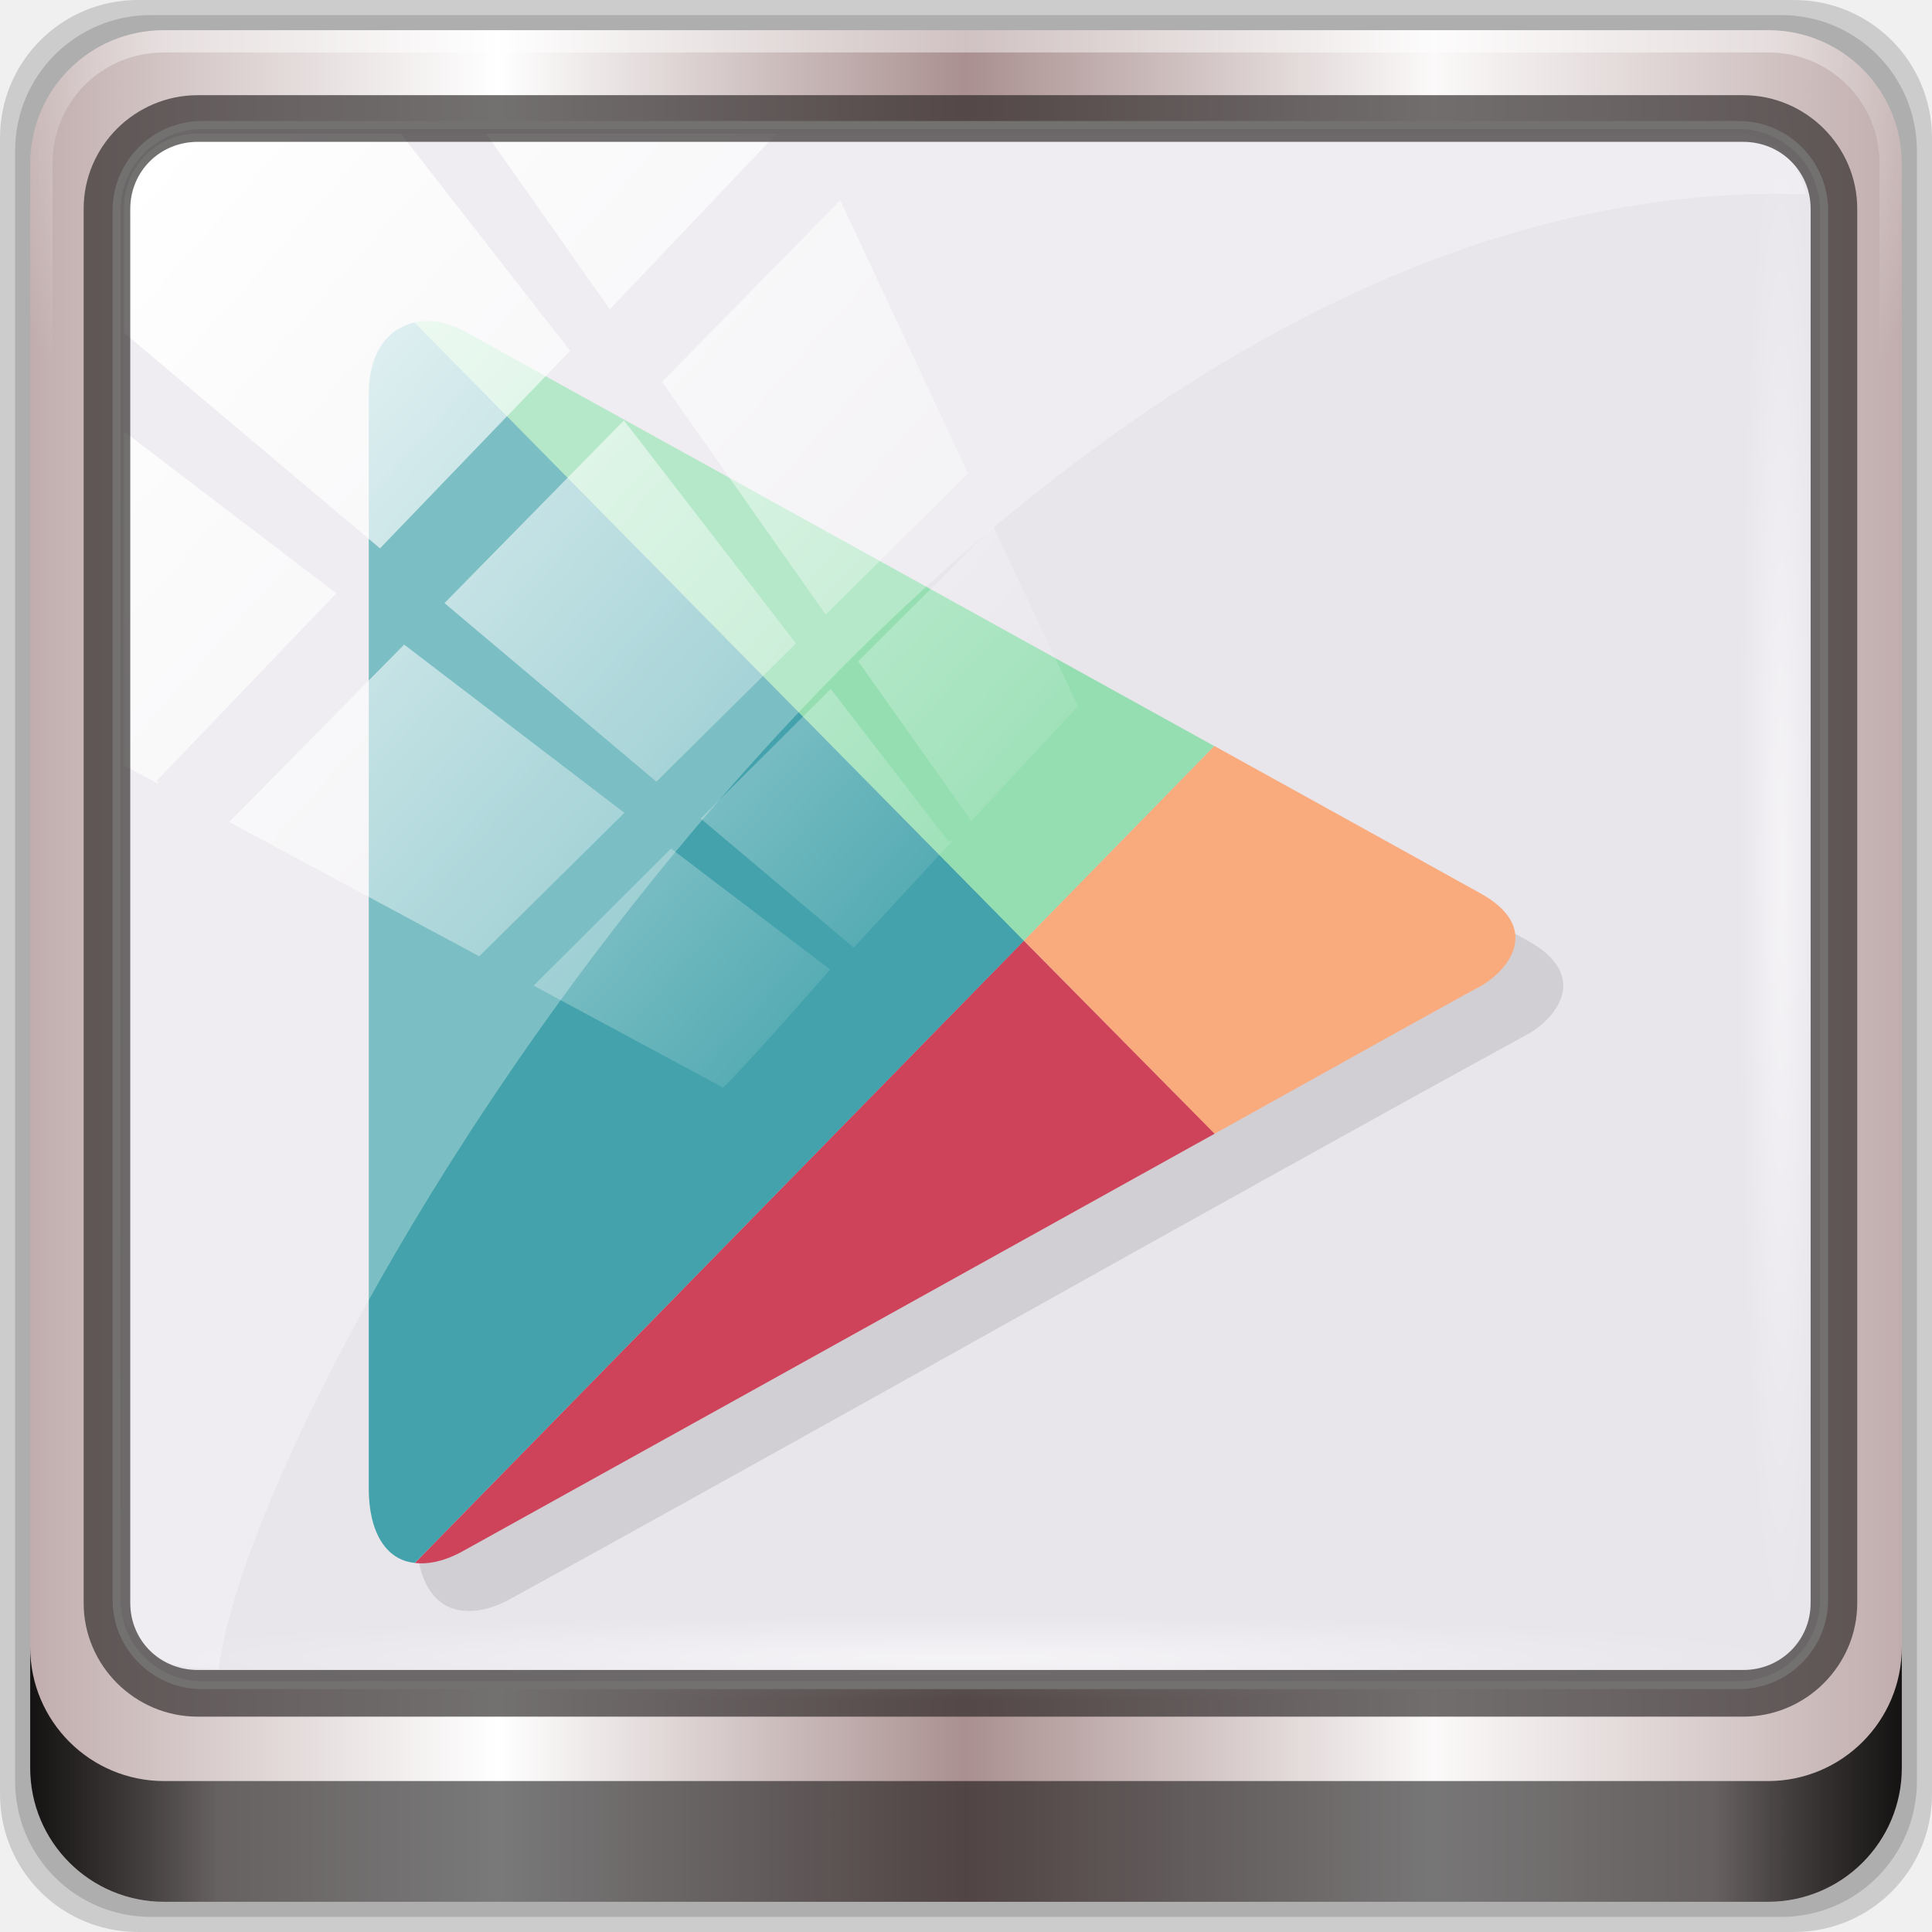
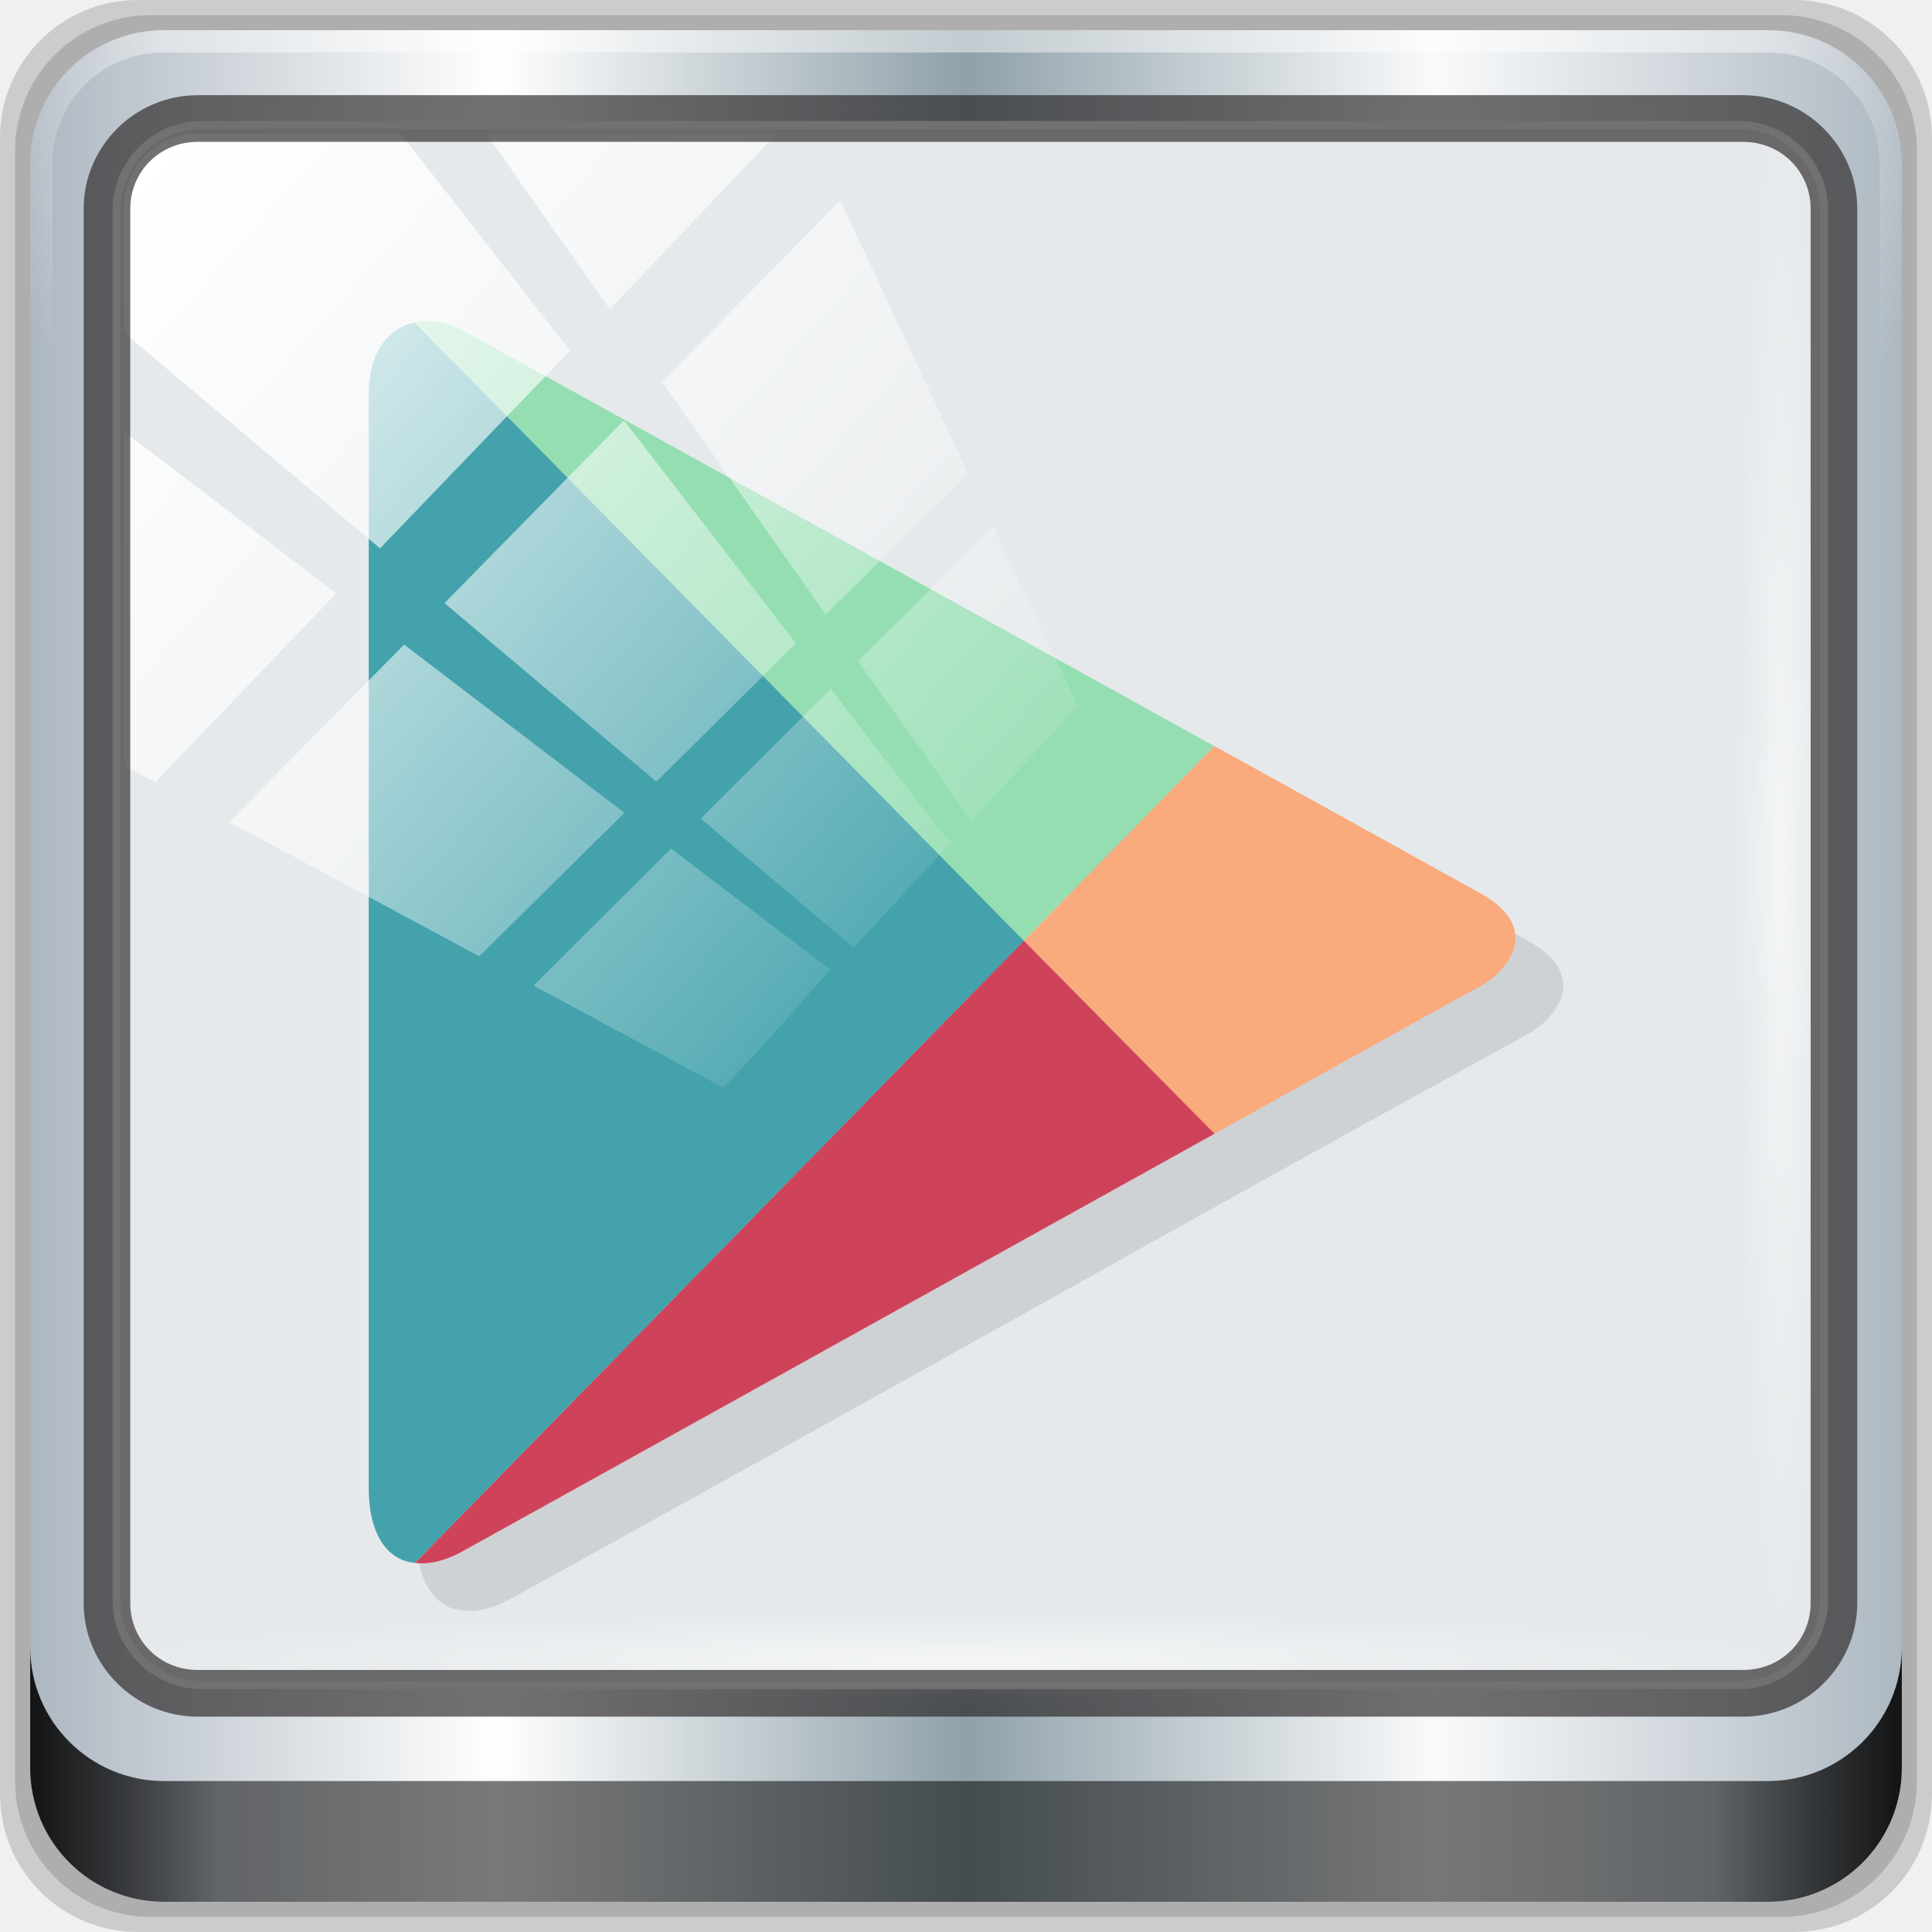
<svg xmlns="http://www.w3.org/2000/svg" xmlns:xlink="http://www.w3.org/1999/xlink" viewBox="0 0 96 96" version="1.1" id="svg51" width="96" height="96">
  <defs id="defs7">
    <linearGradient id="linearGradient3764" x1="1" x2="47" gradientUnits="userSpaceOnUse" gradientTransform="rotate(-90,24,24)">
      <stop style="stop-color:#e4e4e4;stop-opacity:1" id="stop2" />
      <stop offset="1" style="stop-color:#eee;stop-opacity:1" id="stop4" />
    </linearGradient>
    <linearGradient gradientTransform="rotate(-90,24,24)" gradientUnits="userSpaceOnUse" x2="47" x1="1" id="linearGradient3764-3">
      <stop id="stop7" style="stop-color:#505050;stop-opacity:1" />
      <stop id="stop9" style="stop-color:#5a5a5a;stop-opacity:1" offset="1" />
    </linearGradient>
    <radialGradient gradientTransform="translate(-56.33898,76.67797)" gradientUnits="userSpaceOnUse" r="8" cy="23" cx="31" id="radialGradient4187">
      <stop id="stop12" style="stop-color:#e36b5d;stop-opacity:1" />
      <stop id="stop14" style="stop-color:#e05b4c;stop-opacity:1" offset="1" />
    </radialGradient>
    <radialGradient gradientTransform="translate(-56.33898,76.67797)" gradientUnits="userSpaceOnUse" r="8" cy="29" cx="22" id="radialGradient4195">
      <stop id="stop17" style="stop-color:#7070d0;stop-opacity:1" />
      <stop id="stop19" style="stop-color:#6161cb;stop-opacity:1" offset="1" />
    </radialGradient>
    <radialGradient gradientTransform="translate(-56.33898,76.67797)" gradientUnits="userSpaceOnUse" r="8" cy="19" cx="20" id="radialGradient4203">
      <stop id="stop22" style="stop-color:#32e647;stop-opacity:1" />
      <stop id="stop24" style="stop-color:#20e437;stop-opacity:1" offset="1" />
    </radialGradient>
    <linearGradient y2="47" x2="90" y1="47" x1="6" gradientTransform="matrix(1.107143,0,0,1.107143,2.9011,-18.70127)" gradientUnits="userSpaceOnUse" id="linearGradient4071" xlink:href="#linearGradient6139-0" />
    <linearGradient id="linearGradient6139-0">
-       <stop style="stop-color:#c1adad;stop-opacity:1;" offset="0" id="stop6141-2" />
+       <stop style="stop-color:#adb7c1;stop-opacity:1" offset="0" id="stop6141-2" />
      <stop id="stop6151-0" offset="0.25" style="stop-color:#ffffff;stop-opacity:1;" />
-       <stop id="stop6147-1" offset="0.5" style="stop-color:#aa9090;stop-opacity:1;" />
-       <stop style="stop-color:#fbf9f9;stop-opacity:1;" offset="0.75" id="stop6149-4" />
-       <stop style="stop-color:#c1adad;stop-opacity:1;" offset="1" id="stop6143-4" />
+       <stop id="stop6147-1" offset="0.5" style="stop-color:#90a1aa;stop-opacity:1" />
+       <stop style="stop-color:#f9fafb;stop-opacity:1" offset="0.75" id="stop6149-4" />
+       <stop style="stop-color:#adb8c1;stop-opacity:1" offset="1" id="stop6143-4" />
    </linearGradient>
    <linearGradient id="linearGradient556">
      <stop offset="0" style="stop-color:#ffffff;stop-opacity:1" id="stop557" />
      <stop offset="1" style="stop-color:#d2d2d2;stop-opacity:1;" id="stop558" />
    </linearGradient>
    <radialGradient xlink:href="#linearGradient4091-0-3-0-7" id="radialGradient7430-4" gradientUnits="userSpaceOnUse" gradientTransform="matrix(-1.072173,0,0,-0.8750202,199.4643,-19.12555)" cx="48" cy="-27" fx="48" fy="-27" r="42" />
    <linearGradient id="linearGradient4091-0-3-0-7">
      <stop id="stop4093-3-6-4-2" offset="0" style="stop-color:#ffffff;stop-opacity:1;" />
      <stop style="stop-color:#ffffff;stop-opacity:1;" offset="0.8" id="stop4099-6-1-8-3" />
      <stop id="stop4095-1-0-7-9" offset="1" style="stop-color:#ffffff;stop-opacity:0;" />
    </linearGradient>
    <linearGradient gradientUnits="userSpaceOnUse" y2="88.172" x2="94.5" y1="88.172" x1="1.5" id="linearGradient4129" xlink:href="#linearGradient3832-0-6-1-1" gradientTransform="translate(8.043956,-14.66556)" />
    <linearGradient id="linearGradient3832-0-6-1-1">
      <stop id="stop3834-6-3-7-1" offset="0" style="stop-color:#000000;stop-opacity:1;" />
      <stop style="stop-color:#000000;stop-opacity:0.588;" offset="0.1" id="stop3872-2-4" />
      <stop id="stop3844-6-2-7-6" offset="0.9" style="stop-color:#000000;stop-opacity:0.588;" />
      <stop id="stop3836-5-0-2-9" offset="1" style="stop-color:#000000;stop-opacity:1;" />
    </linearGradient>
    <radialGradient xlink:href="#linearGradient3737" id="radialGradient7462-1" gradientUnits="userSpaceOnUse" gradientTransform="matrix(0.9751338,0,0,0.04919072,41.94265,65.50114)" cx="13.948" cy="44.893" fx="13.948" fy="44.893" r="43.199" />
    <linearGradient id="linearGradient3737">
      <stop id="stop3739" style="stop-color:#ffffff;stop-opacity:1" offset="0" />
      <stop id="stop3741" style="stop-color:#ffffff;stop-opacity:0" offset="1" />
    </linearGradient>
    <radialGradient xlink:href="#linearGradient3737" id="radialGradient7464-8" gradientUnits="userSpaceOnUse" gradientTransform="matrix(0.8883266,0,0,0.04919072,16.06893,-98.75226)" cx="13.948" cy="44.893" fx="13.948" fy="44.893" r="43.199" />
    <linearGradient y2="7.017" x2="45.448" y1="92.54" x1="45.448" gradientTransform="scale(1.005865,0.994169)" gradientUnits="userSpaceOnUse" id="linearGradient4740" xlink:href="#ButtonShadow" />
    <linearGradient x1="45.448" y1="92.54" x2="45.448" y2="7.017" id="ButtonShadow" gradientUnits="userSpaceOnUse" gradientTransform="scale(1.005865,0.994169)">
      <stop id="stop3750" style="stop-color:#000000;stop-opacity:1" offset="0" />
      <stop id="stop3752" style="stop-color:#000000;stop-opacity:0.588" offset="1" />
    </linearGradient>
    <filter style="color-interpolation-filters:sRGB" id="filter3174-3-13">
      <feGaussianBlur stdDeviation="1.71" id="feGaussianBlur3176-6-1" />
    </filter>
    <linearGradient y2="14.514" x2="50.528" y1="-28.642" x1="2.771" gradientUnits="userSpaceOnUse" id="linearGradient4767" xlink:href="#linearGradient3737" />
    <clipPath id="clipPath4156-4-2" clipPathUnits="userSpaceOnUse">
      <path id="path4158-0-4" d="m 27.046,-55.695 -14.214,13.321 h 0.061 l 15.653,21.771 10.231,-10.546 C 38.562,-32.302 27.468,-54.819 27.046,-55.695 Z M 9.647,-39.383 -5.241,-25.321 15.988,-7.806 26.372,-18.383 Z m 31.491,12.951 -9.741,9.714 8.945,12.458 7.781,-7.555 z m -49.84,4.379 -13.754,12.982 26.283,13.846 0.061,-0.062 -0.123,-0.062 L 13.599,-5.401 -8.702,-22.053 Z m 38.015,7.401 -9.803,9.775 11.579,9.559 7.628,-7.401 -8.669,-11.009 z m 20.187,5.674 -7.383,7.216 6.188,8.542 5.82,-6.137 z m -32.195,6.322 -9.557,9.498 13.662,7.185 7.934,-7.678 z m 23.312,2.374 -7.107,6.938 8.363,6.907 5.361,-5.674 -0.061,-0.092 -0.092,0.123 -6.464,-8.203 z m -8.73,8.542 -7.505,7.339 10.354,5.458 c 1.397,-1.321 5.675,-6.123 5.851,-6.322 z" style="opacity:0.6;fill:#ffffff;fill-opacity:1;stroke:none" />
    </clipPath>
    <filter style="color-interpolation-filters:sRGB" id="filter3174-53">
      <feGaussianBlur stdDeviation="1.71" id="feGaussianBlur3176-1" />
    </filter>
    <filter style="color-interpolation-filters:sRGB" id="filter3174">
      <feGaussianBlur id="feGaussianBlur3176" stdDeviation="1.71" />
    </filter>
    <radialGradient gradientTransform="translate(-56.33898,76.67797)" gradientUnits="userSpaceOnUse" r="8" cy="19" cx="20" id="radialGradient4203-3">
      <stop id="stop22-6" style="stop-color:#32e647;stop-opacity:1" />
      <stop id="stop24-7" style="stop-color:#20e437;stop-opacity:1" offset="1" />
    </radialGradient>
    <radialGradient gradientTransform="translate(-56.33898,76.67797)" gradientUnits="userSpaceOnUse" r="8" cy="23" cx="31" id="radialGradient4187-5">
      <stop id="stop12-3" style="stop-color:#e36b5d;stop-opacity:1" />
      <stop id="stop14-5" style="stop-color:#e05b4c;stop-opacity:1" offset="1" />
    </radialGradient>
    <radialGradient gradientTransform="translate(-56.33898,76.67797)" gradientUnits="userSpaceOnUse" r="8" cy="29" cx="22" id="radialGradient4195-6">
      <stop id="stop17-2" style="stop-color:#7070d0;stop-opacity:1" />
      <stop id="stop19-9" style="stop-color:#6161cb;stop-opacity:1" offset="1" />
    </radialGradient>
    <linearGradient xlink:href="#ButtonShadow" id="linearGradient4083" gradientUnits="userSpaceOnUse" gradientTransform="scale(1.005865,0.994169)" x1="45.448" y1="92.54" x2="45.448" y2="7.017" />
    <linearGradient xlink:href="#ButtonShadow" id="linearGradient4085" gradientUnits="userSpaceOnUse" gradientTransform="scale(1.005865,0.994169)" x1="45.448" y1="92.54" x2="45.448" y2="7.017" />
  </defs>
  <g id="g4081">
    <g transform="translate(0,-6.000001)" id="g4704">
      <g id="g6902">
        <g id="layer1-2" transform="translate(-1e-6,32)">
          <g id="g7390-7" transform="translate(-8.043958,-17.33444)">
            <g id="g4615-6" transform="translate(251.288,-104.8973)">
              <g style="display:none" id="layer2-8-6">
                <rect style="opacity:0.9;fill:url(#linearGradient4083);fill-opacity:1;fill-rule:nonzero;stroke:none;filter:url(#filter3174-3-13)" id="rect3745-9-2" y="7" x="5" ry="6" rx="6" height="85" width="86" />
              </g>
            </g>
            <g transform="translate(0,6.000001)" id="g3950">
              <path style="display:inline;opacity:0.15;fill:#000000;fill-opacity:1;fill-rule:nonzero;stroke:none" d="M 97.187,-14.666 H 14.901 c -3.799,0 -6.857,3.058 -6.857,6.857 V 74.477 c 0,3.799 3.058,6.857 6.857,6.857 h 82.286 c 3.799,0 6.857,-3.058 6.857,-6.857 V -7.808 c 0,-3.799 -3.058,-6.857 -6.857,-6.857 z" id="path3288-3" />
              <path id="path4085-3" d="M 96.544,-13.916 H 15.544 c -3.739,0 -6.75,3.01 -6.75,6.75 V 73.834 c 0,3.74 3.011,6.75 6.75,6.75 h 81 c 3.74,0 6.75,-3.01 6.75,-6.75 V -7.166 c 0,-3.739 -3.01,-6.75 -6.75,-6.75 z" style="display:inline;opacity:0.15;fill:#000000;fill-opacity:1;fill-rule:nonzero;stroke:none" />
              <path style="display:inline;fill:url(#linearGradient4071);fill-opacity:1;fill-rule:nonzero;stroke:none" d="M 95.901,-13.166 H 16.187 c -3.68,0 -6.643,2.963 -6.643,6.643 V 73.192 c 0,3.68 2.963,6.643 6.643,6.643 h 79.714 c 3.68,0 6.643,-2.963 6.643,-6.643 V -6.523 c 0,-3.68 -2.963,-6.643 -6.643,-6.643 z" id="rect4251-1-75" />
-               <rect transform="translate(8.043958,-14.66556)" ry="4.25" y="6.213" x="5.793" height="77.52" width="84.846" id="rect4301-6" style="fill:#e8e5eb;fill-opacity:1;stroke:#ffffff;stroke-width:0.4;stroke-linecap:round;stroke-linejoin:round;stroke-miterlimit:4;stroke-dasharray:none;stroke-dashoffset:0;stroke-opacity:1" />
+               <rect transform="translate(8.043958,-14.66556)" ry="4.25" y="6.213" x="5.793" height="77.52" width="84.846" id="rect4301-6" style="fill:#e5e9eb;fill-opacity:1;stroke:#ffffff;stroke-width:0.4;stroke-linecap:round;stroke-linejoin:round;stroke-miterlimit:4;stroke-dasharray:none;stroke-dashoffset:0;stroke-opacity:1" />
              <g id="g3272-1" transform="matrix(1.107143,0,0,1.107143,-107.8132,-18.1477)">
                <path id="path4236-5-3" d="m 112,4.5 c -3.324,0 -6,2.676 -6,6 v 15 h 1 v -15 c 0,-2.787 2.213,-5 5,-5 h 72 c 2.787,0 5,2.213 5,5 v 15 h 1 v -15 c 0,-3.324 -2.676,-6 -6,-6 z" style="display:inline;opacity:0.45;fill:url(#radialGradient7430-4);fill-opacity:1;fill-rule:nonzero;stroke:none" />
              </g>
              <path style="display:inline;opacity:0.891;fill:url(#linearGradient4129);fill-opacity:1;fill-rule:nonzero;stroke:none" d="m 9.544,67.178 v 6 c 0,3.68 2.976,6.656 6.656,6.656 h 79.688 c 3.68,0 6.656,-2.976 6.656,-6.656 v -6 c 0,3.68 -2.976,6.656 -6.656,6.656 h -79.688 c -3.68,0 -6.656,-2.976 -6.656,-6.656 z" id="path4118-34" />
              <rect style="opacity:0.55;fill:url(#radialGradient7462-1);fill-opacity:1;stroke:none" id="rect4131-2" width="84.25" height="4.25" x="13.419" y="65.584" rx="0" ry="4.25" />
              <rect ry="4.25" rx="0" y="-98.669" x="-9.916" height="4.25" width="76.75" id="rect4141-66" style="opacity:0.55;fill:url(#radialGradient7464-8);fill-opacity:1;stroke:none" transform="rotate(90)" />
              <g transform="matrix(2.374623,0,0,2.374623,-6.886521,-138.8205)" id="g4102">
                <g transform="translate(0,48)" id="g31">
                  <g id="g29">
                    <g id="g27" transform="translate(1,1)">
                      <g id="g25" style="opacity:0.1">
                        <g id="g23">
                          <path id="path21" transform="translate(-1,-1)" d="m 16.209,12 c -0.085,0 -0.167,0.011 -0.248,0.029 0,0 -0.003,0 -0.004,0 l 0.002,0.002 c -0.526,0.122 -0.955,0.581 -0.955,1.506 v 22.898 c 0,0.875 0.34,1.492 0.965,1.551 0.289,0.035 0.637,-0.039 1.031,-0.262 7.455,-4.097 13.932,-7.787 21.262,-11.803 0.625,-0.355 1.285,-1.238 0,-1.949 C 31.771,20.385 24.29,16.227 16.996,12.208 16.741,12.067 16.468,11.995 16.209,11.999 Z" />
                        </g>
                      </g>
                    </g>
                  </g>
                </g>
                <g transform="translate(0,48)" id="g45">
                  <g id="g43">
                    <g id="g41">
                      <path id="path33" style="fill:#f9ab7d;fill-opacity:1;fill-rule:nonzero;stroke:none" d="m 31.699,28.01 c 3.03,-1.688 5.348,-2.977 5.563,-3.086 0.625,-0.355 1.285,-1.238 0,-1.949 -0.414,-0.23 -2.668,-1.48 -5.566,-3.082 l -3.984,4.074 m 3.988,4.04" />
                      <path id="path35" style="fill:#cf435a;fill-opacity:1;fill-rule:nonzero;stroke:none" d="m 27.711,23.969 -12.742,13.02 c 0.289,0.035 0.637,-0.039 1.031,-0.262 0.828,-0.457 9.68,-5.371 15.703,-8.719 m -3.992,-4.04" />
                      <path id="path37" style="fill:#95deb2;fill-opacity:1;fill-rule:nonzero;stroke:none" d="m 27.711,23.969 3.984,-4.074 c 0,0 -14.809,-8.195 -15.699,-8.684 -0.34,-0.188 -0.711,-0.254 -1.039,-0.18 l 12.75,12.938 m 0.004,0" />
                      <path id="path39" style="fill:#43a2ab;fill-opacity:1;fill-rule:nonzero;stroke:none" d="M 27.711,23.969 14.961,11.031 c -0.527,0.121 -0.957,0.582 -0.957,1.508 0,1.512 0,21.633 0,22.898 0,0.875 0.34,1.492 0.965,1.551 l 12.746,-13.02 m -0.004,0.004" />
                    </g>
                  </g>
                </g>
              </g>
-               <path style="opacity:0.3;fill:#ffffff;fill-opacity:1;stroke:none" d="m 17.816,-8.022 c -1.993,0 -3.604,1.649 -3.609,3.684 L 14.059,65.624 c 1.914,2.521 1.665,2.411 4.852,2.679 1.804,-14.861 36.499,-73.336 77.418,-73.336 0.488,0 0.963,0.02 1.449,0.029 -0.303,-1.718 -1.751,-3.017 -3.524,-3.017 z" id="rect4190-1" />
              <rect transform="matrix(0.9093047,0,0,0.9283773,12.38906,19.82926)" style="fill:url(#linearGradient4767);fill-opacity:1;stroke:none" id="rect4146-52" width="92" height="92" x="2" y="-30" rx="3.957" ry="3.957" clip-path="url(#clipPath4156-4-2)" />
              <path id="path4989-2" d="m 17.869,-9.936 c -3.117,0 -5.668,2.54 -5.668,5.646 V 64.988 c 0,3.106 2.551,5.646 5.668,5.646 h 76.792 c 3.117,0 5.668,-2.54 5.668,-5.646 V -4.29 c 0,-3.106 -2.551,-5.646 -5.668,-5.646 z m 0,2.319 h 76.792 c 1.888,0 3.352,1.48 3.352,3.327 V 64.988 c 0,1.846 -1.464,3.327 -3.352,3.327 H 17.869 c -1.888,0 -3.352,-1.48 -3.352,-3.327 V -4.29 c 0,-1.846 1.464,-3.327 3.352,-3.327 z" style="color:#000000;font-style:normal;font-variant:normal;font-weight:normal;font-stretch:normal;font-size:medium;line-height:normal;font-family:Sans;-inkscape-font-specification:Sans;text-indent:0;text-align:start;text-decoration:none;text-decoration-line:none;letter-spacing:normal;word-spacing:normal;text-transform:none;writing-mode:lr-tb;direction:ltr;baseline-shift:baseline;text-anchor:start;display:inline;overflow:visible;visibility:visible;fill:#241f1f;fill-opacity:0.633;stroke:none;stroke-width:2.376;marker:none;enable-background:accumulate" />
            </g>
          </g>
        </g>
        <g style="display:none" id="layer2-0">
          <rect style="opacity:0.9;fill:url(#linearGradient4085);fill-opacity:1;fill-rule:nonzero;stroke:none;filter:url(#filter3174-53)" id="rect3745-1" y="7" x="5" ry="6" rx="6" height="85" width="86" />
        </g>
        <g id="layer5-1" />
      </g>
      <g id="layer2" style="display:none">
        <rect width="86" height="85" rx="6" ry="6" x="5" y="7" id="rect3745" style="opacity:0.9;fill:url(#linearGradient4740);fill-opacity:1;fill-rule:nonzero;stroke:none;filter:url(#filter3174)" />
      </g>
      <g id="layer1" transform="translate(-175.322,97.62712)" />
    </g>
    <g transform="translate(0,42)" id="g38">
      <g id="g40">
        
      </g>
    </g>
  </g>
</svg>
